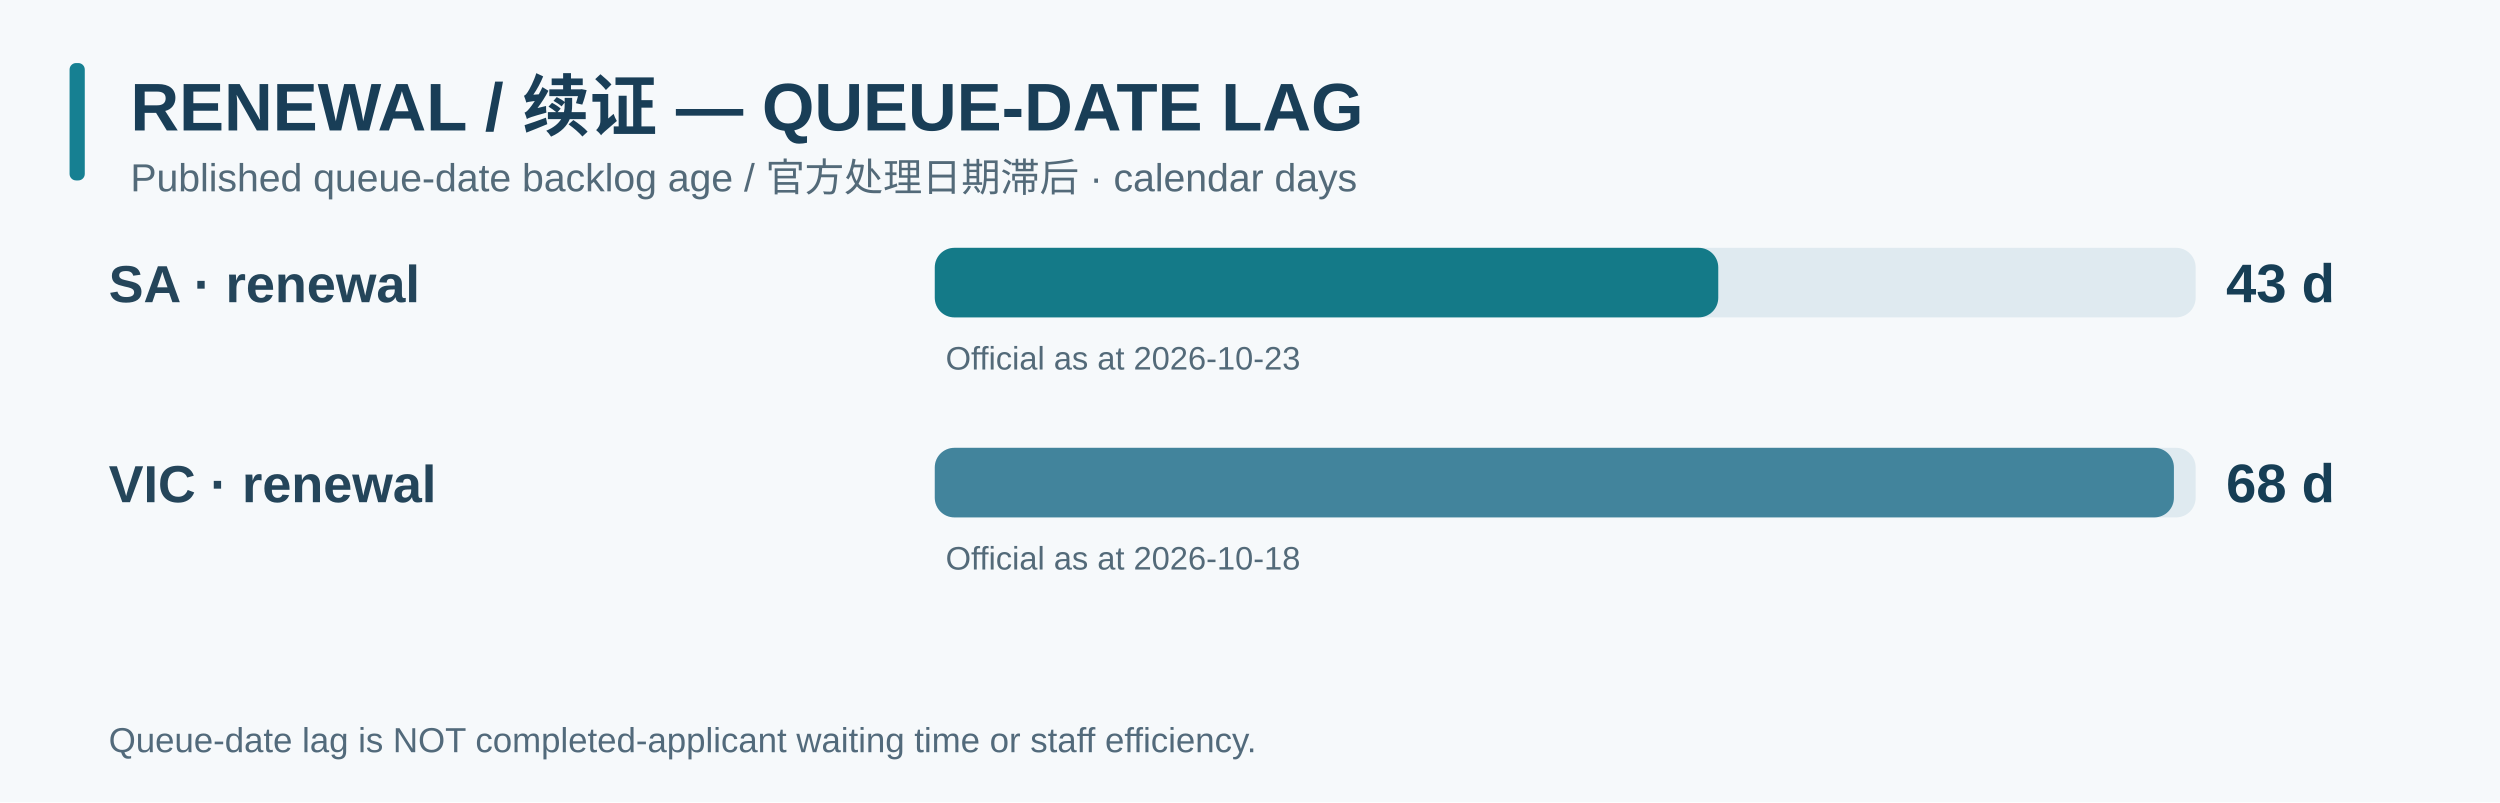
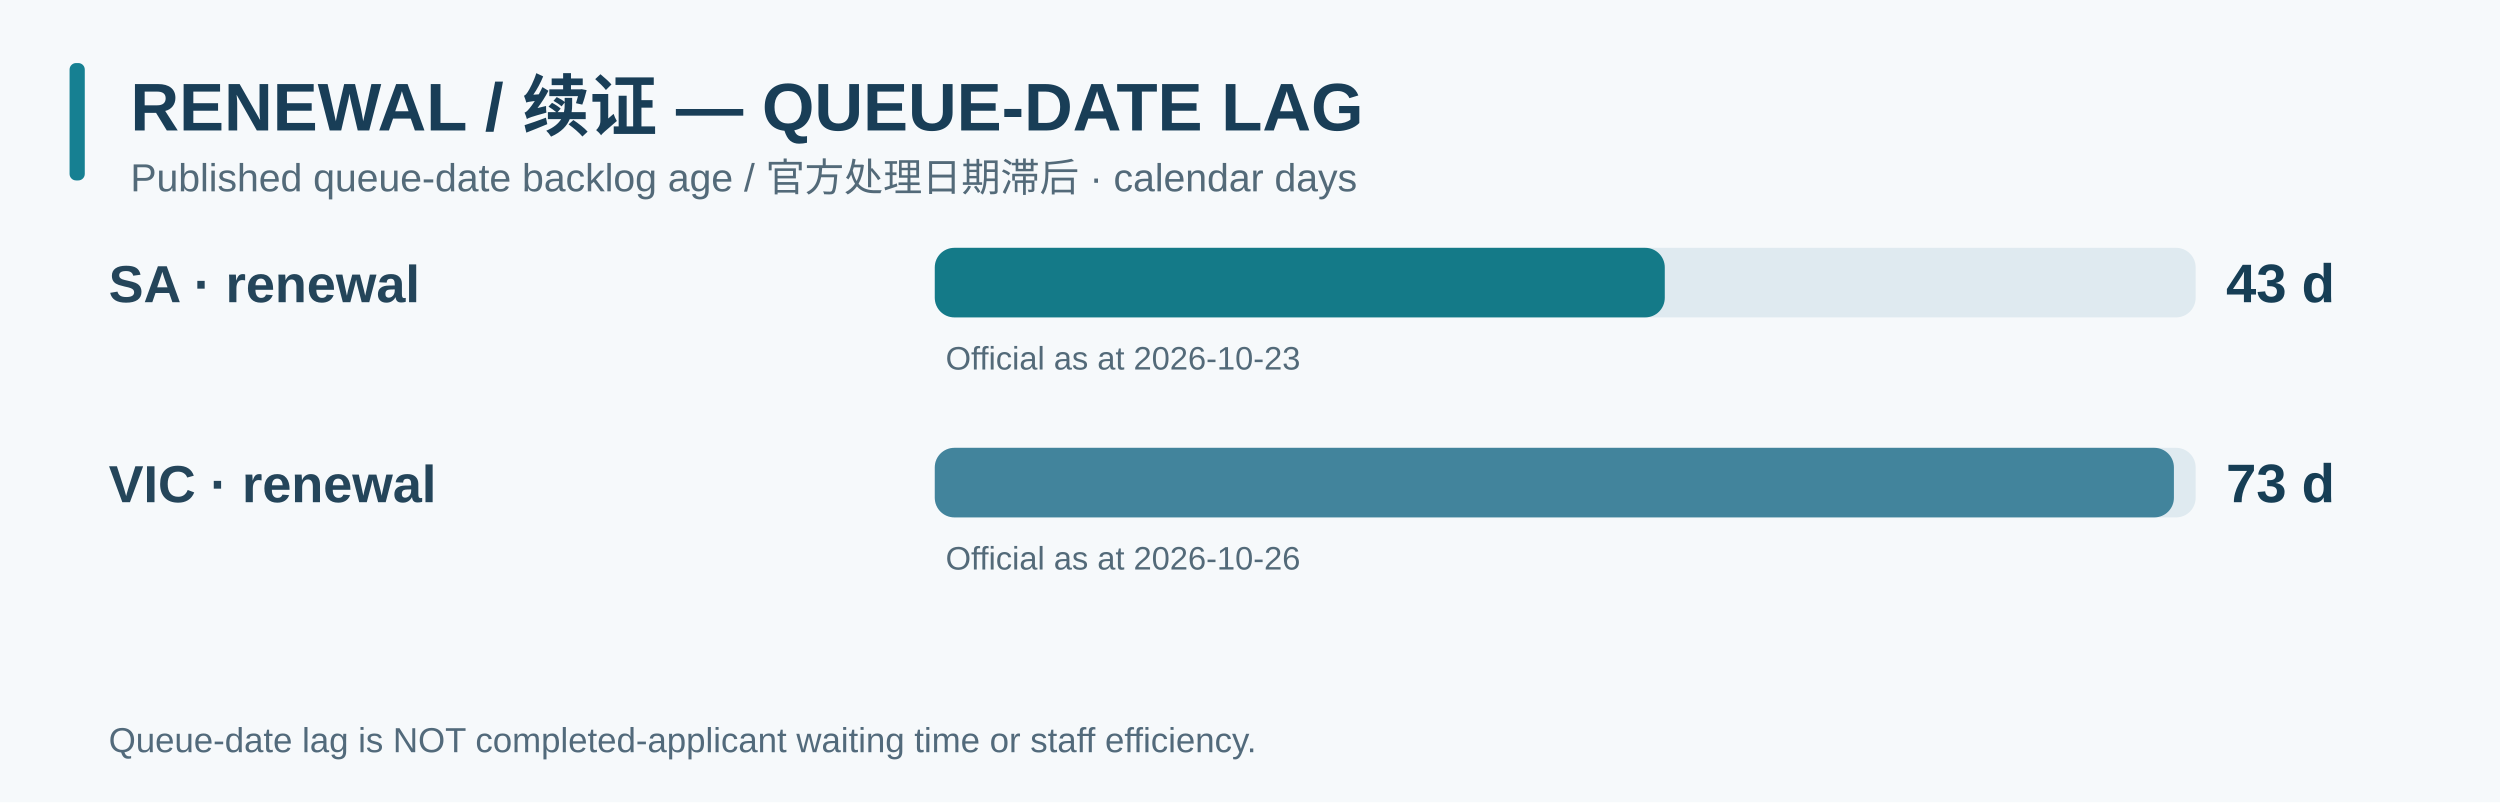
<svg xmlns="http://www.w3.org/2000/svg" width="1150" height="369" viewBox="0 0 1150 369" role="img" aria-label="RENEWAL / 续证 — QUEUE-DATE LAG">
  <rect width="1150" height="369" fill="#f6f9fb" />
  <rect x="32" y="29" width="7" height="54" rx="3" fill="#168092" />
  <text x="60" y="60" font-size="31" font-weight="700" font-family="Arial,sans-serif" fill="#193e57">RENEWAL / 续证 — QUEUE-DATE LAG</text>
  <text x="60" y="88" font-size="18" font-family="Arial,sans-serif" fill="#536a79">Published queue-date backlog age / 官方处理日期滞后 · calendar days</text>
  <text x="50" y="139" font-family="Arial,sans-serif" font-size="24" font-weight="700" fill="#24455a">SA · renewal</text>
  <rect x="430" y="114" width="580" height="32" rx="9" fill="#dfeaf0" />
-   <rect x="430" y="114" width="360.4" height="32" rx="9" fill="#147a88" />
+   <rect x="430" y="114" width="335.8" height="32" rx="9" fill="#147a88" />
  <text x="1024" y="139" font-family="Arial,sans-serif" font-size="25" font-weight="700" fill="#163e55">43 d</text>
  <text x="435" y="170" font-family="Arial,sans-serif" font-size="15" fill="#536a79">Official as at 2026-10-23</text>
  <text x="50" y="231" font-family="Arial,sans-serif" font-size="24" font-weight="700" fill="#24455a">VIC · renewal</text>
  <rect x="430" y="206" width="580" height="32" rx="9" fill="#dfeaf0" />
  <rect x="430" y="206" width="570.0" height="32" rx="9" fill="#42849c" />
-   <text x="1024" y="231" font-family="Arial,sans-serif" font-size="25" font-weight="700" fill="#163e55">68 d</text>
-   <text x="435" y="262" font-family="Arial,sans-serif" font-size="15" fill="#536a79">Official as at 2026-10-18</text>
+   <text x="1024" y="231" font-family="Arial,sans-serif" font-size="25" font-weight="700" fill="#163e55">73 d</text>
+   <text x="435" y="262" font-family="Arial,sans-serif" font-size="15" fill="#536a79">Official as at 2026-10-26</text>
  <text x="50" y="346" font-family="Arial,sans-serif" font-size="16" fill="#526a7b">Queue-date lag is NOT completed-applicant waiting time or staff efficiency.</text>
</svg>
